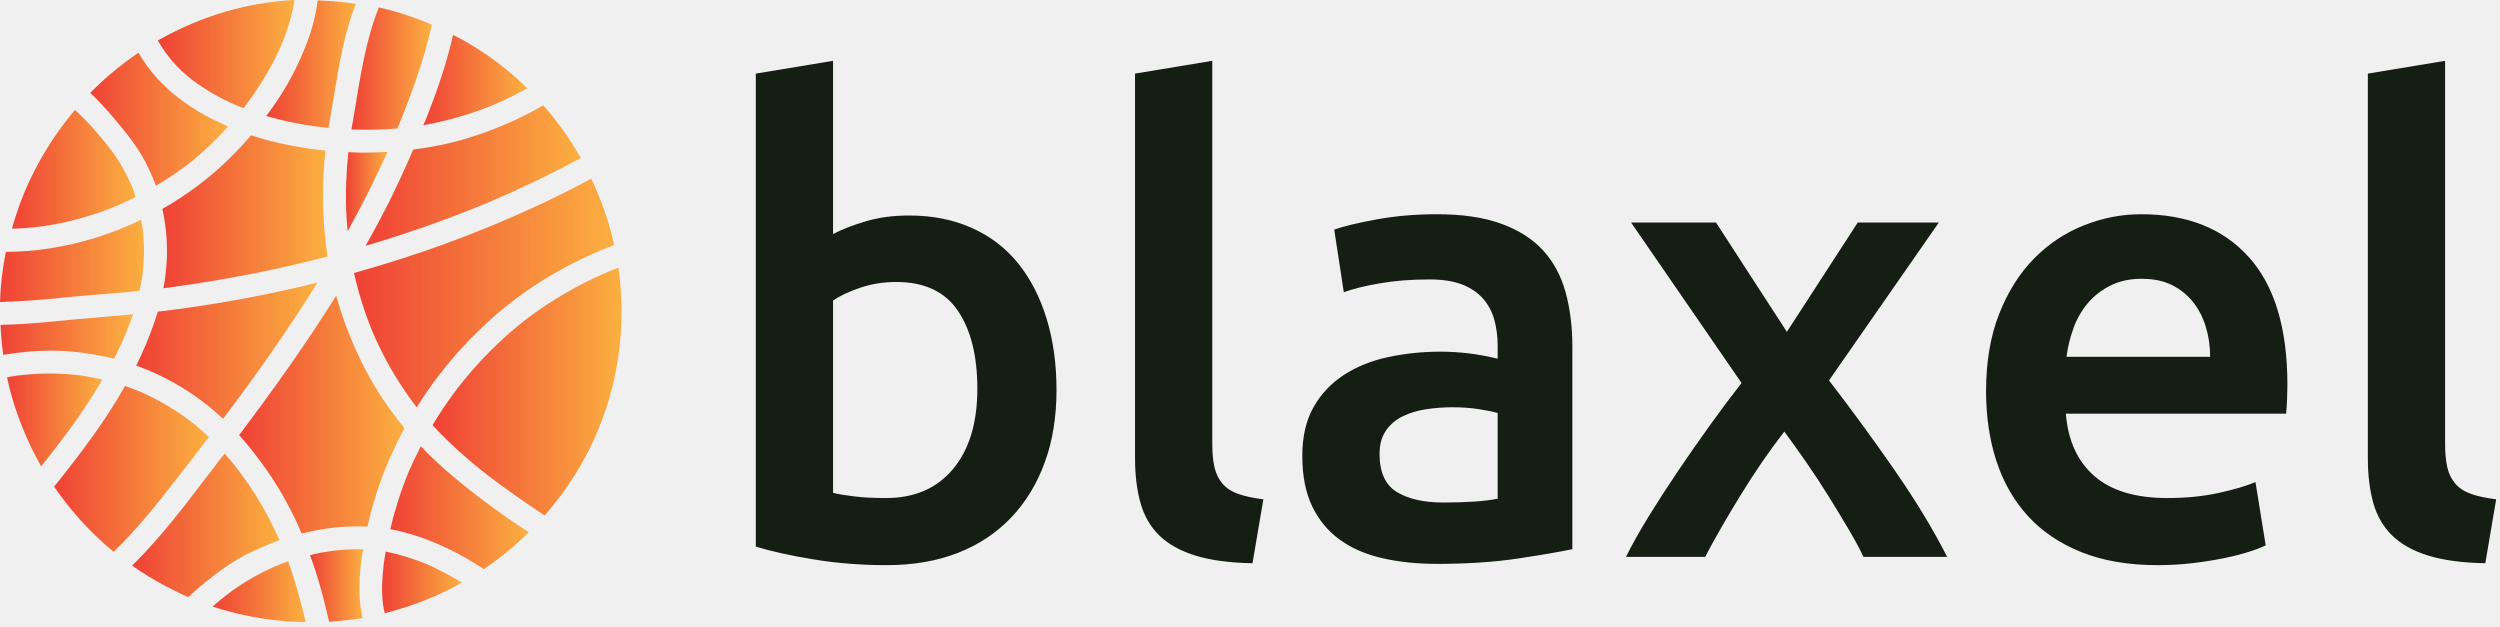
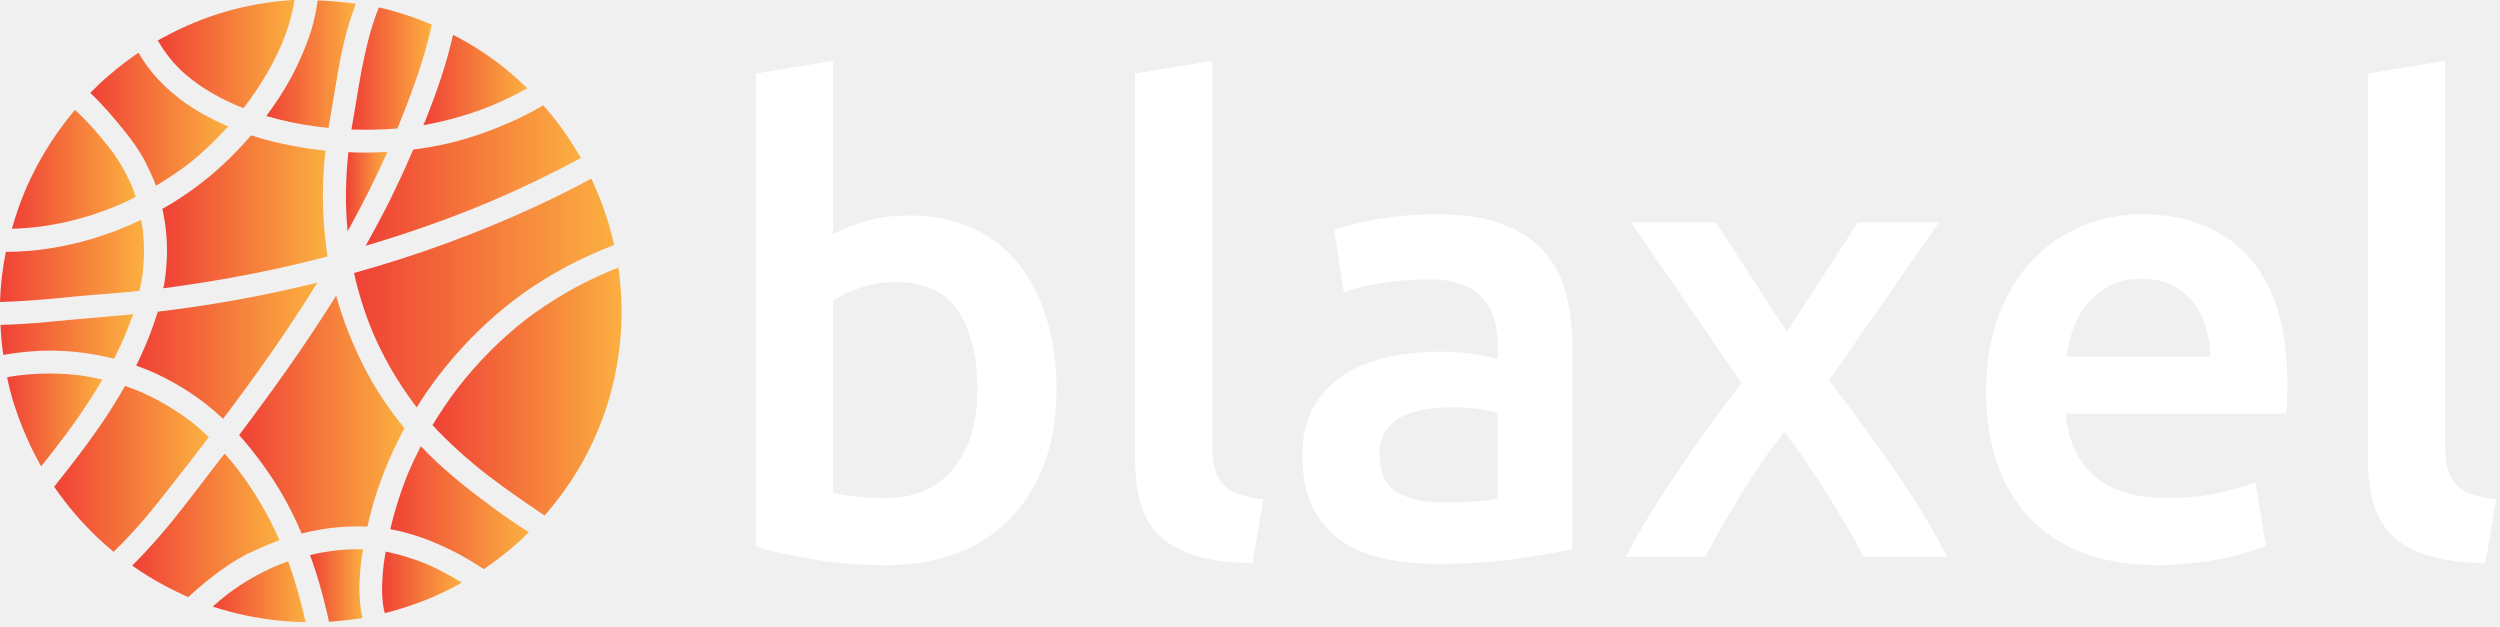
<svg xmlns="http://www.w3.org/2000/svg" width="591" height="148" viewBox="0 0 591 148" fill="none">
  <path d="M62.954 27.426C66.799 28.569 70.703 29.351 74.668 29.892C75.689 30.012 76.71 30.132 77.671 30.253C77.731 29.892 77.791 29.471 77.852 29.11C78.272 26.524 78.753 23.877 79.173 21.291C80.134 15.457 81.155 9.563 83.018 3.969C83.378 2.947 83.739 1.924 84.099 0.902C81.696 0.541 79.233 0.301 76.83 0.18C76.23 0.12 75.629 0.12 75.088 0.12C74.668 3.488 73.827 6.796 72.625 9.924C70.944 14.435 68.781 18.765 66.138 22.855C65.177 24.358 64.095 25.862 62.954 27.426Z" fill="url(#paint0_linear_108_489)" />
  <path d="M76.469 41.199C76.59 39.335 76.71 37.47 76.95 35.606C74.307 35.365 71.724 34.944 69.141 34.463C65.837 33.862 62.533 33.02 59.349 31.997C58.749 32.719 58.088 33.441 57.427 34.162C53.162 38.854 48.356 43.004 43.07 46.492C41.569 47.514 40.007 48.477 38.385 49.379C39.346 53.709 39.706 58.28 39.346 62.671C39.226 64.475 38.986 66.34 38.625 68.144C39.526 68.024 40.367 67.904 41.268 67.783C53.462 66.099 65.537 63.754 77.43 60.626C76.469 54.191 76.109 47.695 76.469 41.199Z" fill="url(#paint1_linear_108_489)" />
  <path d="M33.339 84.023C32.978 84.865 32.558 85.647 32.197 86.428C33.879 87.03 35.561 87.692 37.183 88.474C42.71 91.06 47.876 94.488 52.321 98.638C52.441 98.758 52.621 98.879 52.741 98.999C60.611 88.594 68.179 77.888 75.028 66.821C62.593 69.889 50.038 72.174 37.303 73.678C36.222 77.226 34.9 80.655 33.339 84.023Z" fill="url(#paint2_linear_108_489)" />
  <path d="M83.077 30.614C86.681 30.734 90.346 30.674 93.95 30.373C95.512 26.584 96.953 22.795 98.335 18.885C99.777 14.615 101.158 10.285 102.059 5.834C101.519 5.593 100.918 5.353 100.377 5.112C96.893 3.729 93.289 2.586 89.565 1.744C87.522 6.796 86.321 12.209 85.3 17.562C84.819 20.148 84.399 22.795 83.978 25.381C83.678 27.186 83.377 28.869 83.077 30.614Z" fill="url(#paint3_linear_108_489)" />
  <path d="M85.901 36.087C84.7 36.087 83.558 36.026 82.357 35.966C81.696 42.221 81.576 48.477 82.177 54.672C85.601 48.537 88.724 42.282 91.608 35.906C89.686 36.026 87.763 36.087 85.901 36.087Z" fill="url(#paint4_linear_108_489)" />
  <path d="M100.077 29.592C105.844 28.569 111.491 26.945 116.957 24.66C119.6 23.517 122.183 22.254 124.646 20.871C121.522 17.803 118.098 14.976 114.374 12.511C112.091 10.947 109.688 9.563 107.105 8.24C105.544 15.217 103.141 22.013 100.498 28.689C100.317 28.93 100.197 29.291 100.077 29.592Z" fill="url(#paint5_linear_108_489)" />
  <path d="M101.639 34.764C100.318 35.005 98.996 35.185 97.675 35.366C95.873 39.636 93.89 43.846 91.848 47.996C90.106 51.424 88.304 54.792 86.441 58.1C96.413 55.153 106.205 51.725 115.816 47.695C123.144 44.568 130.293 41.139 137.321 37.35C136.901 36.629 136.48 35.907 136.06 35.245C133.897 31.697 131.374 28.208 128.431 24.9C125.848 26.404 123.144 27.787 120.381 28.99C114.374 31.637 108.127 33.682 101.639 34.764Z" fill="url(#paint6_linear_108_489)" />
  <path d="M83.678 64.535C84.759 69.287 86.201 73.918 88.063 78.429C90.646 84.504 93.95 90.217 97.914 95.51C98.095 95.751 98.335 96.051 98.515 96.292C101.639 91.24 105.303 86.488 109.328 82.098C114.374 76.625 120.02 71.693 126.208 67.603C132.155 63.693 138.522 60.446 145.19 57.919C144.649 55.574 144.049 53.228 143.268 50.943C142.306 47.996 141.105 45.048 139.783 42.222C135.458 44.567 131.133 46.733 126.688 48.778C112.812 55.213 98.395 60.446 83.678 64.535Z" fill="url(#paint7_linear_108_489)" />
  <path d="M146.212 63.273C145.371 63.573 144.47 63.934 143.629 64.295C136.721 67.242 130.233 71.031 124.286 75.542C118.279 80.233 112.933 85.646 108.247 91.661C106.085 94.488 104.102 97.435 102.24 100.502C106.205 104.772 110.59 108.682 115.215 112.291C119.601 115.659 124.166 118.786 128.731 121.854C131.555 118.666 134.078 115.238 136.3 111.629C139.003 107.238 141.286 102.367 143.088 97.134C144.71 92.323 145.911 87.09 146.512 81.556C147.173 75.602 147.053 69.407 146.212 63.273Z" fill="url(#paint8_linear_108_489)" />
  <path d="M86.141 86.91C83.378 81.497 81.095 75.783 79.473 69.889C72.385 81.256 64.576 92.202 56.526 102.848C57.608 104.051 58.689 105.314 59.71 106.637C61.993 109.524 64.155 112.592 66.078 115.779C68.06 119.087 69.802 122.576 71.304 126.124C74.187 125.402 77.13 124.861 80.074 124.621C81.516 124.5 82.957 124.44 84.399 124.44C85.24 124.44 86.081 124.44 86.862 124.5C87.463 121.794 88.183 119.147 89.025 116.501C90.766 111.208 92.989 106.096 95.632 101.224C91.968 96.773 88.784 92.022 86.141 86.91Z" fill="url(#paint9_linear_108_489)" />
  <path d="M85.841 129.853C85.36 129.853 84.94 129.853 84.459 129.853C82.357 129.853 80.314 129.973 78.212 130.274C76.53 130.514 74.908 130.815 73.286 131.236C73.767 132.499 74.187 133.762 74.608 135.025C75.869 138.934 76.89 142.964 77.791 146.994C80.374 146.813 83.017 146.513 85.721 146.092C85.54 145.37 85.42 144.708 85.3 143.987C84.88 140.919 84.88 137.852 85.18 134.724C85.3 133.04 85.54 131.476 85.841 129.853Z" fill="url(#paint10_linear_108_489)" />
  <path d="M115.636 119.327C109.929 115.117 104.403 110.667 99.477 105.494C98.456 107.479 97.495 109.524 96.594 111.569C94.791 115.959 93.35 120.47 92.269 125.101C95.332 125.643 98.276 126.545 101.159 127.627C104.643 129.011 108.067 130.635 111.311 132.62C112.332 133.221 113.353 133.883 114.374 134.544C114.435 134.484 114.555 134.424 114.615 134.364C118.339 131.838 121.823 129.011 125.007 125.823C124.887 125.703 124.707 125.643 124.586 125.522C121.523 123.598 118.519 121.493 115.636 119.327Z" fill="url(#paint11_linear_108_489)" />
  <path d="M91.187 130.395C91.007 131.417 90.827 132.379 90.707 133.402C90.346 136.529 90.166 139.657 90.526 142.784C90.647 143.506 90.767 144.228 90.947 144.95C97.254 143.386 103.442 140.98 109.208 137.732C106.505 136.108 103.742 134.605 100.859 133.342C97.735 132.079 94.491 131.056 91.187 130.395Z" fill="url(#paint12_linear_108_489)" />
  <path d="M41.57 113.493L41.509 113.553C41.389 113.734 41.269 113.854 41.148 114.034C41.329 113.854 41.449 113.674 41.57 113.493Z" fill="url(#paint13_linear_108_489)" />
  <path d="M48.717 104.171C48.957 103.871 49.138 103.63 49.378 103.329C47.996 102.006 46.554 100.743 44.993 99.54C41.328 96.774 37.424 94.488 33.219 92.624C32.017 92.142 30.816 91.661 29.555 91.24C27.332 95.15 24.929 98.939 22.286 102.608C19.282 106.878 16.039 110.968 12.795 115.058C13.576 116.2 14.477 117.403 15.438 118.666C18.562 122.696 22.106 126.425 26.01 129.733C26.311 129.974 26.551 130.214 26.851 130.455C32.198 125.282 36.943 119.448 41.449 113.554C43.971 110.426 46.314 107.299 48.717 104.171Z" fill="url(#paint14_linear_108_489)" />
  <path d="M66.077 127.688C63.434 121.733 60.13 116.08 56.166 110.907C55.204 109.644 54.183 108.441 53.102 107.238C52.561 107.9 52.081 108.561 51.54 109.223C45.894 116.561 40.427 124.079 34.06 130.815C33.099 131.777 32.197 132.8 31.236 133.702C33.759 135.506 36.462 137.13 39.166 138.574C40.908 139.476 42.71 140.378 44.512 141.16C44.572 141.1 44.632 141.1 44.632 141.04C46.374 139.416 48.236 137.852 50.098 136.409C52.681 134.364 55.385 132.559 58.328 130.996C60.911 129.793 63.434 128.65 66.077 127.688Z" fill="url(#paint15_linear_108_489)" />
  <path d="M65.177 133.822C61.212 135.567 57.488 137.672 54.004 140.318C52.742 141.28 51.481 142.303 50.279 143.385C51.481 143.807 52.682 144.167 53.883 144.468C58.869 145.851 64.156 146.693 69.682 146.994C70.523 147.054 71.364 147.054 72.265 147.054C71.124 142.183 69.802 137.371 68.12 132.68C67.099 133.041 66.138 133.462 65.177 133.822Z" fill="url(#paint16_linear_108_489)" />
  <path d="M21.385 69.768C23.608 69.587 25.83 69.407 27.993 69.226C29.675 69.106 31.357 68.926 32.979 68.745C33.279 67.482 33.519 66.159 33.7 64.896C34.12 61.227 34.18 57.618 33.7 53.95C33.579 53.288 33.519 52.626 33.339 51.965C29.675 53.769 25.83 55.213 21.926 56.416C15.258 58.4 8.29 59.543 1.382 59.543C0.601 63.453 0.12 67.422 0 71.392C4.986 71.271 9.972 70.85 14.898 70.369C17.12 70.129 19.283 69.948 21.385 69.768Z" fill="url(#paint17_linear_108_489)" />
  <path d="M19.343 83.361C21.926 83.722 24.449 84.143 26.972 84.805C27.933 82.94 28.774 81.076 29.615 79.151C30.276 77.527 30.876 75.903 31.477 74.279C30.696 74.339 29.915 74.46 29.074 74.52C25.169 74.881 21.265 75.181 17.36 75.542C13.456 75.903 9.551 76.324 5.587 76.565C3.784 76.685 1.982 76.745 0.12 76.805C0.24 79.151 0.42 81.557 0.781 83.903C0.901 83.903 1.021 83.842 1.081 83.842C4.685 83.241 8.29 82.88 11.954 82.88C14.417 82.88 16.88 83.061 19.343 83.361Z" fill="url(#paint18_linear_108_489)" />
  <path d="M24.208 89.736C22.586 89.376 20.904 89.015 19.222 88.774C16.759 88.473 14.236 88.293 11.774 88.293C9.251 88.293 6.728 88.473 4.205 88.774C3.364 88.894 2.523 89.015 1.682 89.195C1.742 89.376 1.742 89.616 1.802 89.797C2.883 94.849 4.685 99.961 7.088 105.134C7.869 106.818 8.77 108.502 9.731 110.246C10.872 108.863 11.954 107.419 13.035 106.036C17.12 100.803 20.904 95.39 24.208 89.736Z" fill="url(#paint19_linear_108_489)" />
  <path d="M45.593 19.006C48.837 21.412 52.321 23.396 56.046 24.96C56.586 25.201 57.067 25.381 57.608 25.562C57.608 25.502 57.668 25.502 57.668 25.441C61.212 20.81 64.275 15.818 66.618 10.405C68 7.037 69.081 3.609 69.622 0C69.501 0 69.381 0 69.261 0C63.795 0.361 58.388 1.263 53.282 2.767C48.357 4.21 43.491 6.195 38.745 8.781C38.265 9.022 37.784 9.322 37.304 9.563C37.965 10.706 38.685 11.849 39.526 12.931C41.268 15.277 43.311 17.262 45.593 19.006Z" fill="url(#paint20_linear_108_489)" />
  <path d="M29.675 31.276C31.477 33.501 33.099 35.847 34.42 38.373C35.322 40.177 36.163 42.041 36.883 43.906C39.526 42.342 42.11 40.598 44.572 38.733C47.936 36.087 51.06 33.08 53.943 29.892C53.523 29.712 53.102 29.531 52.742 29.351C47.696 27.126 42.95 24.178 38.926 20.329C36.944 18.404 35.141 16.299 33.64 13.954C33.339 13.473 33.039 12.992 32.739 12.45C30.396 14.074 28.053 15.818 25.77 17.803C24.269 19.066 22.827 20.45 21.325 21.953C24.389 24.84 27.092 28.028 29.675 31.276Z" fill="url(#paint21_linear_108_489)" />
  <path d="M27.753 48.597C29.194 47.995 30.636 47.274 32.078 46.552C31.777 45.65 31.477 44.748 31.116 43.846C29.795 40.838 28.173 38.011 26.191 35.365C23.608 32.057 20.844 28.809 17.721 25.982C16.88 26.945 16.039 28.027 15.138 29.23C12.014 33.32 9.311 37.831 7.028 42.643C5.286 46.311 3.905 50.161 2.823 54.07C5.166 54.01 7.509 53.83 9.791 53.529C15.919 52.687 21.986 51.003 27.753 48.597Z" fill="url(#paint22_linear_108_489)" />
-   <path d="M231.045 91.896C231.045 84.139 229.51 77.994 226.441 73.461C223.373 68.927 218.518 66.661 211.877 66.661C208.859 66.661 206.016 67.114 203.35 68.021C200.684 68.927 198.546 69.935 196.936 71.043V116.527C198.244 116.83 199.929 117.107 201.992 117.359C204.054 117.61 206.545 117.736 209.462 117.736C216.204 117.736 221.486 115.445 225.309 110.861C229.133 106.277 231.045 99.956 231.045 91.896ZM249.759 92.198C249.759 98.545 248.829 104.262 246.967 109.35C245.106 114.437 242.439 118.794 238.968 122.421C235.497 126.048 231.296 128.818 226.366 130.732C221.436 132.646 215.852 133.603 209.613 133.603C203.576 133.603 197.816 133.15 192.332 132.243C186.849 131.336 182.296 130.329 178.674 129.221V17.398L196.936 14.376V55.327C199.049 54.219 201.639 53.212 204.708 52.305C207.777 51.398 211.173 50.945 214.896 50.945C220.43 50.945 225.385 51.927 229.762 53.892C234.139 55.856 237.786 58.652 240.704 62.278C243.622 65.905 245.86 70.262 247.42 75.35C248.979 80.437 249.759 86.053 249.759 92.198ZM296.093 133.15C290.66 133.049 286.157 132.445 282.585 131.336C279.013 130.228 276.171 128.642 274.058 126.576C271.945 124.511 270.461 121.942 269.606 118.87C268.751 115.797 268.323 112.296 268.323 108.367V17.398L286.585 14.376V104.892C286.585 107.108 286.761 108.972 287.113 110.483C287.465 111.994 288.094 113.279 289 114.336C289.905 115.394 291.138 116.2 292.697 116.754C294.257 117.308 296.244 117.736 298.659 118.039L296.093 133.15ZM341.219 118.794C346.854 118.794 351.13 118.492 354.048 117.888V97.638C353.042 97.336 351.583 97.034 349.671 96.732C347.76 96.43 345.647 96.278 343.332 96.278C341.32 96.278 339.283 96.43 337.22 96.732C335.157 97.034 333.296 97.588 331.636 98.394C329.976 99.2 328.642 100.333 327.636 101.794C326.63 103.255 326.127 105.093 326.127 107.31C326.127 111.642 327.485 114.639 330.202 116.301C332.919 117.963 336.591 118.794 341.219 118.794ZM339.71 50.643C345.747 50.643 350.828 51.398 354.954 52.91C359.079 54.421 362.374 56.536 364.839 59.256C367.304 61.976 369.065 65.275 370.121 69.154C371.178 73.032 371.706 77.289 371.706 81.923V129.825C368.889 130.43 364.638 131.16 358.953 132.016C353.268 132.873 346.854 133.301 339.71 133.301C334.981 133.301 330.655 132.848 326.731 131.941C322.807 131.034 319.461 129.573 316.694 127.559C313.927 125.544 311.764 122.925 310.204 119.701C308.645 116.477 307.865 112.498 307.865 107.763C307.865 103.23 308.746 99.401 310.506 96.278C312.267 93.156 314.657 90.612 317.675 88.647C320.694 86.683 324.19 85.273 328.165 84.416C332.139 83.56 336.289 83.132 340.616 83.132C342.628 83.132 344.741 83.258 346.955 83.51C349.168 83.761 351.533 84.19 354.048 84.794V81.772C354.048 79.656 353.796 77.641 353.293 75.727C352.79 73.813 351.91 72.126 350.652 70.665C349.395 69.204 347.734 68.071 345.672 67.265C343.609 66.459 341.018 66.056 337.899 66.056C333.673 66.056 329.8 66.358 326.278 66.963C322.756 67.567 319.889 68.272 317.675 69.078L315.411 54.27C317.726 53.464 321.096 52.658 325.523 51.852C329.95 51.046 334.679 50.643 339.71 50.643ZM422.417 78.447L439.169 52.607H458.337L432.378 89.932C437.811 96.984 443.018 104.111 447.999 111.314C452.979 118.517 457.079 125.292 460.299 131.639H440.528C439.622 129.725 438.44 127.533 436.981 125.065C435.522 122.597 433.963 120.028 432.302 117.359C430.642 114.689 428.907 112.045 427.095 109.425C425.284 106.806 423.524 104.338 421.813 102.021C418.292 106.554 414.845 111.566 411.475 117.056C408.104 122.547 405.312 127.408 403.099 131.639H384.384C385.893 128.616 387.704 125.393 389.817 121.968C391.93 118.542 394.194 115.042 396.609 111.465C399.024 107.889 401.514 104.313 404.079 100.736C406.645 97.16 409.186 93.76 411.701 90.536L385.591 52.607H405.664L422.417 78.447ZM469.505 92.501C469.505 85.55 470.537 79.455 472.599 74.216C474.662 68.978 477.404 64.621 480.825 61.145C484.246 57.669 488.17 55.05 492.597 53.287C497.024 51.524 501.552 50.643 506.18 50.643C517.046 50.643 525.523 54.018 531.611 60.767C537.698 67.517 540.742 77.591 540.742 90.99C540.742 91.997 540.716 93.13 540.666 94.39C540.616 95.649 540.54 96.782 540.44 97.79H488.371C488.874 104.136 491.113 109.047 495.087 112.523C499.061 115.999 504.822 117.736 512.368 117.736C516.795 117.736 520.845 117.333 524.517 116.527C528.19 115.722 531.082 114.865 533.195 113.959L535.61 128.919C534.604 129.422 533.221 129.951 531.46 130.505C529.699 131.059 527.687 131.563 525.423 132.016C523.159 132.47 520.719 132.848 518.103 133.15C515.487 133.452 512.821 133.603 510.104 133.603C503.161 133.603 497.124 132.571 491.993 130.505C486.862 128.44 482.636 125.569 479.315 121.892C475.995 118.215 473.53 113.883 471.92 108.896C470.31 103.91 469.505 98.445 469.505 92.501ZM522.48 84.341C522.48 81.822 522.128 79.43 521.423 77.163C520.719 74.896 519.688 72.932 518.329 71.269C516.971 69.607 515.311 68.298 513.349 67.341C511.387 66.384 509.047 65.905 506.331 65.905C503.514 65.905 501.048 66.434 498.936 67.492C496.823 68.549 495.037 69.935 493.578 71.647C492.119 73.36 490.987 75.324 490.182 77.541C489.377 79.757 488.824 82.024 488.522 84.341H522.48ZM587.528 133.15C582.095 133.049 577.592 132.445 574.02 131.336C570.449 130.228 567.606 128.642 565.493 126.576C563.38 124.511 561.896 121.942 561.041 118.87C560.186 115.797 559.758 112.296 559.758 108.367V17.398L578.02 14.376V104.892C578.02 107.108 578.196 108.972 578.548 110.483C578.9 111.994 579.529 113.279 580.435 114.336C581.34 115.394 582.573 116.2 584.132 116.754C585.692 117.308 587.679 117.736 590.094 118.039L587.528 133.15Z" fill="#141E12" />
+   <path d="M231.045 91.896C231.045 84.139 229.51 77.994 226.441 73.461C223.373 68.927 218.518 66.661 211.877 66.661C208.859 66.661 206.016 67.114 203.35 68.021C200.684 68.927 198.546 69.935 196.936 71.043V116.527C198.244 116.83 199.929 117.107 201.992 117.359C204.054 117.61 206.545 117.736 209.462 117.736C216.204 117.736 221.486 115.445 225.309 110.861C229.133 106.277 231.045 99.956 231.045 91.896ZM249.759 92.198C249.759 98.545 248.829 104.262 246.967 109.35C245.106 114.437 242.439 118.794 238.968 122.421C235.497 126.048 231.296 128.818 226.366 130.732C221.436 132.646 215.852 133.603 209.613 133.603C203.576 133.603 197.816 133.15 192.332 132.243C186.849 131.336 182.296 130.329 178.674 129.221V17.398L196.936 14.376V55.327C199.049 54.219 201.639 53.212 204.708 52.305C207.777 51.398 211.173 50.945 214.896 50.945C220.43 50.945 225.385 51.927 229.762 53.892C234.139 55.856 237.786 58.652 240.704 62.278C243.622 65.905 245.86 70.262 247.42 75.35C248.979 80.437 249.759 86.053 249.759 92.198ZM296.093 133.15C290.66 133.049 286.157 132.445 282.585 131.336C279.013 130.228 276.171 128.642 274.058 126.576C271.945 124.511 270.461 121.942 269.606 118.87C268.751 115.797 268.323 112.296 268.323 108.367V17.398L286.585 14.376V104.892C286.585 107.108 286.761 108.972 287.113 110.483C287.465 111.994 288.094 113.279 289 114.336C289.905 115.394 291.138 116.2 292.697 116.754C294.257 117.308 296.244 117.736 298.659 118.039L296.093 133.15ZM341.219 118.794C346.854 118.794 351.13 118.492 354.048 117.888V97.638C353.042 97.336 351.583 97.034 349.671 96.732C347.76 96.43 345.647 96.278 343.332 96.278C341.32 96.278 339.283 96.43 337.22 96.732C335.157 97.034 333.296 97.588 331.636 98.394C329.976 99.2 328.642 100.333 327.636 101.794C326.63 103.255 326.127 105.093 326.127 107.31C326.127 111.642 327.485 114.639 330.202 116.301C332.919 117.963 336.591 118.794 341.219 118.794ZM339.71 50.643C345.747 50.643 350.828 51.398 354.954 52.91C359.079 54.421 362.374 56.536 364.839 59.256C367.304 61.976 369.065 65.275 370.121 69.154C371.178 73.032 371.706 77.289 371.706 81.923V129.825C368.889 130.43 364.638 131.16 358.953 132.016C353.268 132.873 346.854 133.301 339.71 133.301C334.981 133.301 330.655 132.848 326.731 131.941C322.807 131.034 319.461 129.573 316.694 127.559C313.927 125.544 311.764 122.925 310.204 119.701C308.645 116.477 307.865 112.498 307.865 107.763C307.865 103.23 308.746 99.401 310.506 96.278C312.267 93.156 314.657 90.612 317.675 88.647C320.694 86.683 324.19 85.273 328.165 84.416C332.139 83.56 336.289 83.132 340.616 83.132C342.628 83.132 344.741 83.258 346.955 83.51C349.168 83.761 351.533 84.19 354.048 84.794V81.772C354.048 79.656 353.796 77.641 353.293 75.727C352.79 73.813 351.91 72.126 350.652 70.665C349.395 69.204 347.734 68.071 345.672 67.265C343.609 66.459 341.018 66.056 337.899 66.056C333.673 66.056 329.8 66.358 326.278 66.963C322.756 67.567 319.889 68.272 317.675 69.078L315.411 54.27C317.726 53.464 321.096 52.658 325.523 51.852C329.95 51.046 334.679 50.643 339.71 50.643ZM422.417 78.447L439.169 52.607H458.337L432.378 89.932C437.811 96.984 443.018 104.111 447.999 111.314C452.979 118.517 457.079 125.292 460.299 131.639H440.528C439.622 129.725 438.44 127.533 436.981 125.065C435.522 122.597 433.963 120.028 432.302 117.359C430.642 114.689 428.907 112.045 427.095 109.425C425.284 106.806 423.524 104.338 421.813 102.021C418.292 106.554 414.845 111.566 411.475 117.056C408.104 122.547 405.312 127.408 403.099 131.639H384.384C385.893 128.616 387.704 125.393 389.817 121.968C391.93 118.542 394.194 115.042 396.609 111.465C399.024 107.889 401.514 104.313 404.079 100.736C406.645 97.16 409.186 93.76 411.701 90.536L385.591 52.607H405.664L422.417 78.447ZM469.505 92.501C469.505 85.55 470.537 79.455 472.599 74.216C474.662 68.978 477.404 64.621 480.825 61.145C484.246 57.669 488.17 55.05 492.597 53.287C497.024 51.524 501.552 50.643 506.18 50.643C517.046 50.643 525.523 54.018 531.611 60.767C537.698 67.517 540.742 77.591 540.742 90.99C540.742 91.997 540.716 93.13 540.666 94.39C540.616 95.649 540.54 96.782 540.44 97.79H488.371C488.874 104.136 491.113 109.047 495.087 112.523C499.061 115.999 504.822 117.736 512.368 117.736C516.795 117.736 520.845 117.333 524.517 116.527C528.19 115.722 531.082 114.865 533.195 113.959L535.61 128.919C534.604 129.422 533.221 129.951 531.46 130.505C529.699 131.059 527.687 131.563 525.423 132.016C523.159 132.47 520.719 132.848 518.103 133.15C515.487 133.452 512.821 133.603 510.104 133.603C503.161 133.603 497.124 132.571 491.993 130.505C486.862 128.44 482.636 125.569 479.315 121.892C475.995 118.215 473.53 113.883 471.92 108.896C470.31 103.91 469.505 98.445 469.505 92.501ZM522.48 84.341C522.48 81.822 522.128 79.43 521.423 77.163C520.719 74.896 519.688 72.932 518.329 71.269C516.971 69.607 515.311 68.298 513.349 67.341C511.387 66.384 509.047 65.905 506.331 65.905C503.514 65.905 501.048 66.434 498.936 67.492C496.823 68.549 495.037 69.935 493.578 71.647C492.119 73.36 490.987 75.324 490.182 77.541C489.377 79.757 488.824 82.024 488.522 84.341H522.48ZM587.528 133.15C582.095 133.049 577.592 132.445 574.02 131.336C570.449 130.228 567.606 128.642 565.493 126.576C563.38 124.511 561.896 121.942 561.041 118.87C560.186 115.797 559.758 112.296 559.758 108.367V17.398L578.02 14.376V104.892C578.02 107.108 578.196 108.972 578.548 110.483C578.9 111.994 579.529 113.279 580.435 114.336C581.34 115.394 582.573 116.2 584.132 116.754C585.692 117.308 587.679 117.736 590.094 118.039L587.528 133.15Z" fill="#FFFFFF" />
  <defs>
    <linearGradient id="paint0_linear_108_489" x1="62.954" y1="0.12" x2="84.099" y2="0.12" gradientUnits="userSpaceOnUse">
      <stop stop-color="#EF4136" />
      <stop offset="1" stop-color="#FBB040" />
    </linearGradient>
    <linearGradient id="paint1_linear_108_489" x1="38.385" y1="31.997" x2="77.43" y2="31.997" gradientUnits="userSpaceOnUse">
      <stop stop-color="#EF4136" />
      <stop offset="1" stop-color="#FBB040" />
    </linearGradient>
    <linearGradient id="paint2_linear_108_489" x1="32.197" y1="66.821" x2="75.028" y2="66.821" gradientUnits="userSpaceOnUse">
      <stop stop-color="#EF4136" />
      <stop offset="1" stop-color="#FBB040" />
    </linearGradient>
    <linearGradient id="paint3_linear_108_489" x1="83.077" y1="1.744" x2="102.059" y2="1.744" gradientUnits="userSpaceOnUse">
      <stop stop-color="#EF4136" />
      <stop offset="1" stop-color="#FBB040" />
    </linearGradient>
    <linearGradient id="paint4_linear_108_489" x1="81.787" y1="35.906" x2="91.608" y2="35.906" gradientUnits="userSpaceOnUse">
      <stop stop-color="#EF4136" />
      <stop offset="1" stop-color="#FBB040" />
    </linearGradient>
    <linearGradient id="paint5_linear_108_489" x1="100.077" y1="8.24" x2="124.646" y2="8.24" gradientUnits="userSpaceOnUse">
      <stop stop-color="#EF4136" />
      <stop offset="1" stop-color="#FBB040" />
    </linearGradient>
    <linearGradient id="paint6_linear_108_489" x1="86.441" y1="24.9" x2="137.321" y2="24.9" gradientUnits="userSpaceOnUse">
      <stop stop-color="#EF4136" />
      <stop offset="1" stop-color="#FBB040" />
    </linearGradient>
    <linearGradient id="paint7_linear_108_489" x1="83.678" y1="42.222" x2="145.19" y2="42.222" gradientUnits="userSpaceOnUse">
      <stop stop-color="#EF4136" />
      <stop offset="1" stop-color="#FBB040" />
    </linearGradient>
    <linearGradient id="paint8_linear_108_489" x1="102.24" y1="63.273" x2="146.936" y2="63.273" gradientUnits="userSpaceOnUse">
      <stop stop-color="#EF4136" />
      <stop offset="1" stop-color="#FBB040" />
    </linearGradient>
    <linearGradient id="paint9_linear_108_489" x1="56.526" y1="69.889" x2="95.632" y2="69.889" gradientUnits="userSpaceOnUse">
      <stop stop-color="#EF4136" />
      <stop offset="1" stop-color="#FBB040" />
    </linearGradient>
    <linearGradient id="paint10_linear_108_489" x1="73.286" y1="129.853" x2="85.841" y2="129.853" gradientUnits="userSpaceOnUse">
      <stop stop-color="#EF4136" />
      <stop offset="1" stop-color="#FBB040" />
    </linearGradient>
    <linearGradient id="paint11_linear_108_489" x1="92.269" y1="105.494" x2="125.007" y2="105.494" gradientUnits="userSpaceOnUse">
      <stop stop-color="#EF4136" />
      <stop offset="1" stop-color="#FBB040" />
    </linearGradient>
    <linearGradient id="paint12_linear_108_489" x1="90.33" y1="130.395" x2="109.208" y2="130.395" gradientUnits="userSpaceOnUse">
      <stop stop-color="#EF4136" />
      <stop offset="1" stop-color="#FBB040" />
    </linearGradient>
    <linearGradient id="paint13_linear_108_489" x1="41.148" y1="113.493" x2="41.57" y2="113.493" gradientUnits="userSpaceOnUse">
      <stop stop-color="#EF4136" />
      <stop offset="1" stop-color="#FBB040" />
    </linearGradient>
    <linearGradient id="paint14_linear_108_489" x1="12.795" y1="91.24" x2="49.378" y2="91.24" gradientUnits="userSpaceOnUse">
      <stop stop-color="#EF4136" />
      <stop offset="1" stop-color="#FBB040" />
    </linearGradient>
    <linearGradient id="paint15_linear_108_489" x1="31.236" y1="107.238" x2="66.077" y2="107.238" gradientUnits="userSpaceOnUse">
      <stop stop-color="#EF4136" />
      <stop offset="1" stop-color="#FBB040" />
    </linearGradient>
    <linearGradient id="paint16_linear_108_489" x1="50.279" y1="132.68" x2="72.265" y2="132.68" gradientUnits="userSpaceOnUse">
      <stop stop-color="#EF4136" />
      <stop offset="1" stop-color="#FBB040" />
    </linearGradient>
    <linearGradient id="paint17_linear_108_489" x1="0" y1="51.965" x2="34.038" y2="51.965" gradientUnits="userSpaceOnUse">
      <stop stop-color="#EF4136" />
      <stop offset="1" stop-color="#FBB040" />
    </linearGradient>
    <linearGradient id="paint18_linear_108_489" x1="0.12" y1="74.279" x2="31.477" y2="74.279" gradientUnits="userSpaceOnUse">
      <stop stop-color="#EF4136" />
      <stop offset="1" stop-color="#FBB040" />
    </linearGradient>
    <linearGradient id="paint19_linear_108_489" x1="1.682" y1="88.293" x2="24.208" y2="88.293" gradientUnits="userSpaceOnUse">
      <stop stop-color="#EF4136" />
      <stop offset="1" stop-color="#FBB040" />
    </linearGradient>
    <linearGradient id="paint20_linear_108_489" x1="37.304" y1="0" x2="69.622" y2="0" gradientUnits="userSpaceOnUse">
      <stop stop-color="#EF4136" />
      <stop offset="1" stop-color="#FBB040" />
    </linearGradient>
    <linearGradient id="paint21_linear_108_489" x1="21.325" y1="12.45" x2="53.943" y2="12.45" gradientUnits="userSpaceOnUse">
      <stop stop-color="#EF4136" />
      <stop offset="1" stop-color="#FBB040" />
    </linearGradient>
    <linearGradient id="paint22_linear_108_489" x1="2.823" y1="25.982" x2="32.078" y2="25.982" gradientUnits="userSpaceOnUse">
      <stop stop-color="#EF4136" />
      <stop offset="1" stop-color="#FBB040" />
    </linearGradient>
  </defs>
</svg>
